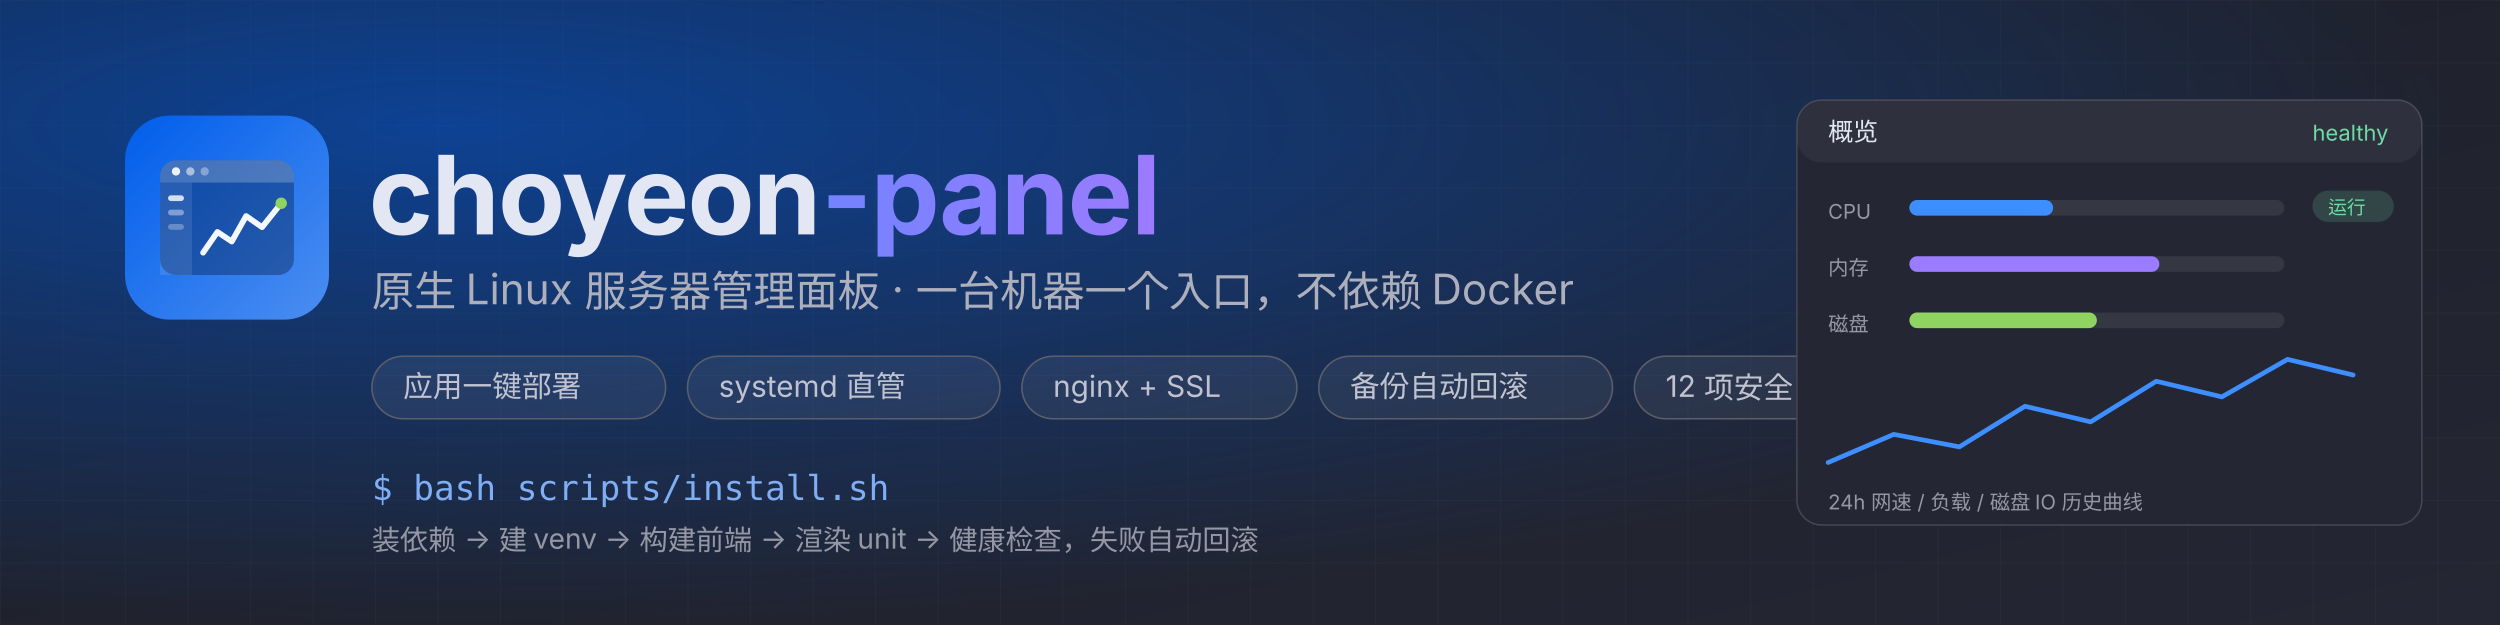
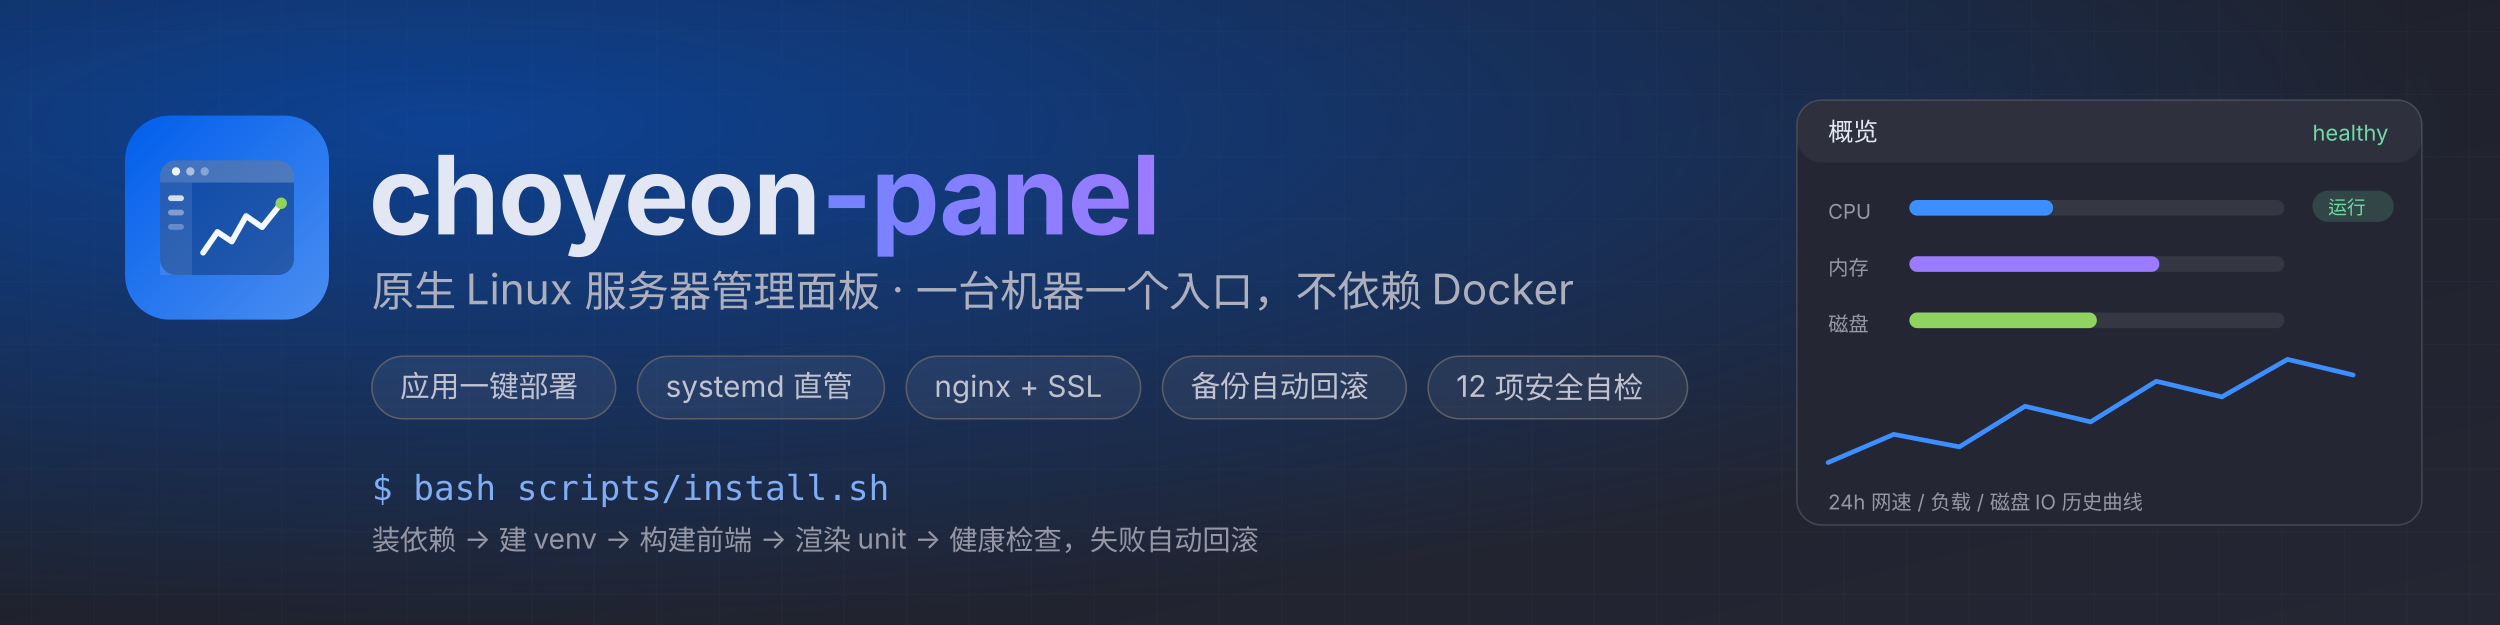
<svg xmlns="http://www.w3.org/2000/svg" width="1600" height="400" viewBox="0 0 1600 400" role="img" aria-label="choyeon-panel — 原生 Linux 服务器管理面板">
  <defs>
    <linearGradient id="bn-bg" x1="0" y1="0" x2="1" y2="1">
      <stop offset="0" stop-color="#1b1e27" />
      <stop offset="1" stop-color="#242633" />
    </linearGradient>
    <radialGradient id="bn-glow" cx=".18" cy=".2" r=".8">
      <stop offset="0" stop-color="#005eeb" stop-opacity=".55" />
      <stop offset="1" stop-color="#005eeb" stop-opacity="0" />
    </radialGradient>
    <linearGradient id="bn-mark" x1="0" y1="0" x2="1" y2="1">
      <stop offset="0" stop-color="#005eeb" />
      <stop offset="1" stop-color="#4c8ef1" />
    </linearGradient>
    <linearGradient id="bn-line" x1="0" y1="0" x2="1" y2="0">
      <stop offset="0" stop-color="#3d8eff" />
      <stop offset="1" stop-color="#9b7bff" />
    </linearGradient>
-     <pattern id="bn-grid" width="40" height="40" patternUnits="userSpaceOnUse">
+     <pattern id="bn-grid" width="40" height="40" patternUnits="userSpaceOnUse" patternTransform="translate(20,20)">
      <path d="M40 0H0v40" fill="none" stroke="#ffffff" stroke-opacity=".035" />
    </pattern>
  </defs>
  <rect width="1600" height="400" fill="url(#bn-bg)" />
  <rect width="1600" height="400" fill="url(#bn-grid)" />
  <rect width="1600" height="400" fill="url(#bn-glow)" />
  <g transform="translate(80,74) scale(1.02)">
    <rect width="128" height="128" rx="28" fill="url(#bn-mark)" />
    <rect x="22" y="28" width="84" height="72" rx="10" fill="#08224f" fill-opacity=".42" />
    <path d="M22 38a10 10 0 0 1 10-10h64a10 10 0 0 1 10 10v4H22z" fill="#fff" fill-opacity=".22" />
    <circle cx="32" cy="35" r="2.6" fill="#fff" fill-opacity=".9" />
    <circle cx="41" cy="35" r="2.6" fill="#fff" fill-opacity=".55" />
    <circle cx="50" cy="35" r="2.6" fill="#fff" fill-opacity=".35" />
    <rect x="22" y="42" width="20" height="58" fill="#fff" fill-opacity=".10" />
    <rect x="27" y="50" width="10" height="3.6" rx="1.8" fill="#fff" fill-opacity=".8" />
    <rect x="27" y="59" width="10" height="3.6" rx="1.8" fill="#fff" fill-opacity=".4" />
    <rect x="27" y="68" width="10" height="3.6" rx="1.8" fill="#fff" fill-opacity=".28" />
    <polyline points="49,86 58,73 67,79 76,63 86,70 98,55" fill="none" stroke="#fff" stroke-width="3.6" stroke-linecap="round" stroke-linejoin="round" opacity=".95" />
    <circle cx="98" cy="55" r="3.6" fill="#8fd460" />
  </g>
  <text x="236" y="150" font-family="Inter, 'PingFang SC', 'Microsoft YaHei', system-ui, sans-serif" font-size="70" font-weight="700" fill="#e3e6f3" letter-spacing="-1">
    choyeon<tspan fill="url(#bn-line)">-panel</tspan>
  </text>
  <text x="238" y="196" font-family="Inter, 'PingFang SC', 'Microsoft YaHei', system-ui, sans-serif" font-size="27" fill="#adb0bc">
    原生 Linux 服务器管理面板 · 一台机器一个入口，不依赖 Docker
  </text>
  <g font-family="Inter, 'PingFang SC', 'Microsoft YaHei', system-ui, sans-serif" font-size="19" fill="#c0c2cf">
    <g transform="translate(238,228)">
-       <rect width="188" height="40" rx="20" fill="#fff" fill-opacity=".06" stroke="#5b5e6a" />
-       <text x="20" y="26">应用一键部署</text>
+       <rect width="156" height="40" rx="20" fill="#fff" fill-opacity=".06" stroke="#5b5e6a" />
+       <text x="18" y="26">应用一键部署</text>
    </g>
-     <g transform="translate(440,228)">
-       <rect width="200" height="40" rx="20" fill="#fff" fill-opacity=".06" stroke="#5b5e6a" />
-       <text x="20" y="26">systemd 直管</text>
+     <g transform="translate(408,228)">
+       <rect width="158" height="40" rx="20" fill="#fff" fill-opacity=".06" stroke="#5b5e6a" />
+       <text x="18" y="26">systemd 直管</text>
    </g>
-     <g transform="translate(654,228)">
-       <rect width="176" height="40" rx="20" fill="#fff" fill-opacity=".06" stroke="#5b5e6a" />
-       <text x="20" y="26">nginx + SSL</text>
+     <g transform="translate(580,228)">
+       <rect width="150" height="40" rx="20" fill="#fff" fill-opacity=".06" stroke="#5b5e6a" />
+       <text x="18" y="26">nginx + SSL</text>
    </g>
-     <g transform="translate(844,228)">
-       <rect width="188" height="40" rx="20" fill="#fff" fill-opacity=".06" stroke="#5b5e6a" />
-       <text x="20" y="26">备份自动回滚</text>
+     <g transform="translate(744,228)">
+       <rect width="156" height="40" rx="20" fill="#fff" fill-opacity=".06" stroke="#5b5e6a" />
+       <text x="18" y="26">备份自动回滚</text>
    </g>
-     <g transform="translate(1046,228)">
-       <rect width="222" height="40" rx="20" fill="#fff" fill-opacity=".06" stroke="#5b5e6a" />
-       <text x="20" y="26">12 项安全自检</text>
+     <g transform="translate(914,228)">
+       <rect width="166" height="40" rx="20" fill="#fff" fill-opacity=".06" stroke="#5b5e6a" />
+       <text x="18" y="26">12 项安全自检</text>
    </g>
  </g>
  <text x="238" y="320" font-family="ui-monospace, 'SF Mono', Consolas, monospace" font-size="22" fill="#7faef5">
    $ bash scripts/install.sh
  </text>
  <text x="238" y="352" font-family="Inter, 'PingFang SC', 'Microsoft YaHei', system-ui, sans-serif" font-size="18" fill="#9597a4">
    装依赖 → 建 venv → 构建前端 → 渲染 unit → 健康检查，失败自动回滚
  </text>
  <g transform="translate(1150,64)">
    <rect width="400" height="272" rx="16" fill="#242633" stroke="#434552" />
    <rect y="0" width="400" height="40" rx="16" fill="#fff" fill-opacity=".05" />
    <text x="20" y="26" font-family="Inter, 'PingFang SC', system-ui, sans-serif" font-size="16" fill="#e3e6f3">概览</text>
    <text x="330" y="26" font-family="Inter, system-ui, sans-serif" font-size="14" fill="#6fdba4">healthy</text>
    <g font-family="Inter, system-ui, sans-serif" font-size="13" fill="#9597a4">
      <text x="20" y="76">CPU</text>
      <text x="20" y="112">内存</text>
      <text x="20" y="148">磁盘</text>
    </g>
    <g>
      <rect x="72" y="64" width="240" height="10" rx="5" fill="#fff" fill-opacity=".08" />
      <rect x="72" y="64" width="92" height="10" rx="5" fill="#3d8eff" />
      <rect x="72" y="100" width="240" height="10" rx="5" fill="#fff" fill-opacity=".08" />
      <rect x="72" y="100" width="160" height="10" rx="5" fill="#9b7bff" />
      <rect x="72" y="136" width="240" height="10" rx="5" fill="#fff" fill-opacity=".08" />
      <rect x="72" y="136" width="120" height="10" rx="5" fill="#8fd460" />
    </g>
    <polyline points="20,232 62,214 104,222 146,196 188,206 230,180 272,190 314,166 356,176" fill="none" stroke="#3d8eff" stroke-width="3" stroke-linecap="round" stroke-linejoin="round" />
    <text x="20" y="262" font-family="Inter, 'PingFang SC', system-ui, sans-serif" font-size="13" fill="#9597a4">24h 网速 / 负载 / 磁盘 IO 历史曲线</text>
    <g transform="translate(330,58)">
      <rect width="52" height="20" rx="10" fill="#6fdba4" fill-opacity=".18" />
      <text x="10" y="15" font-family="Inter, system-ui, sans-serif" font-size="12" fill="#6fdba4">运行</text>
    </g>
  </g>
</svg>
